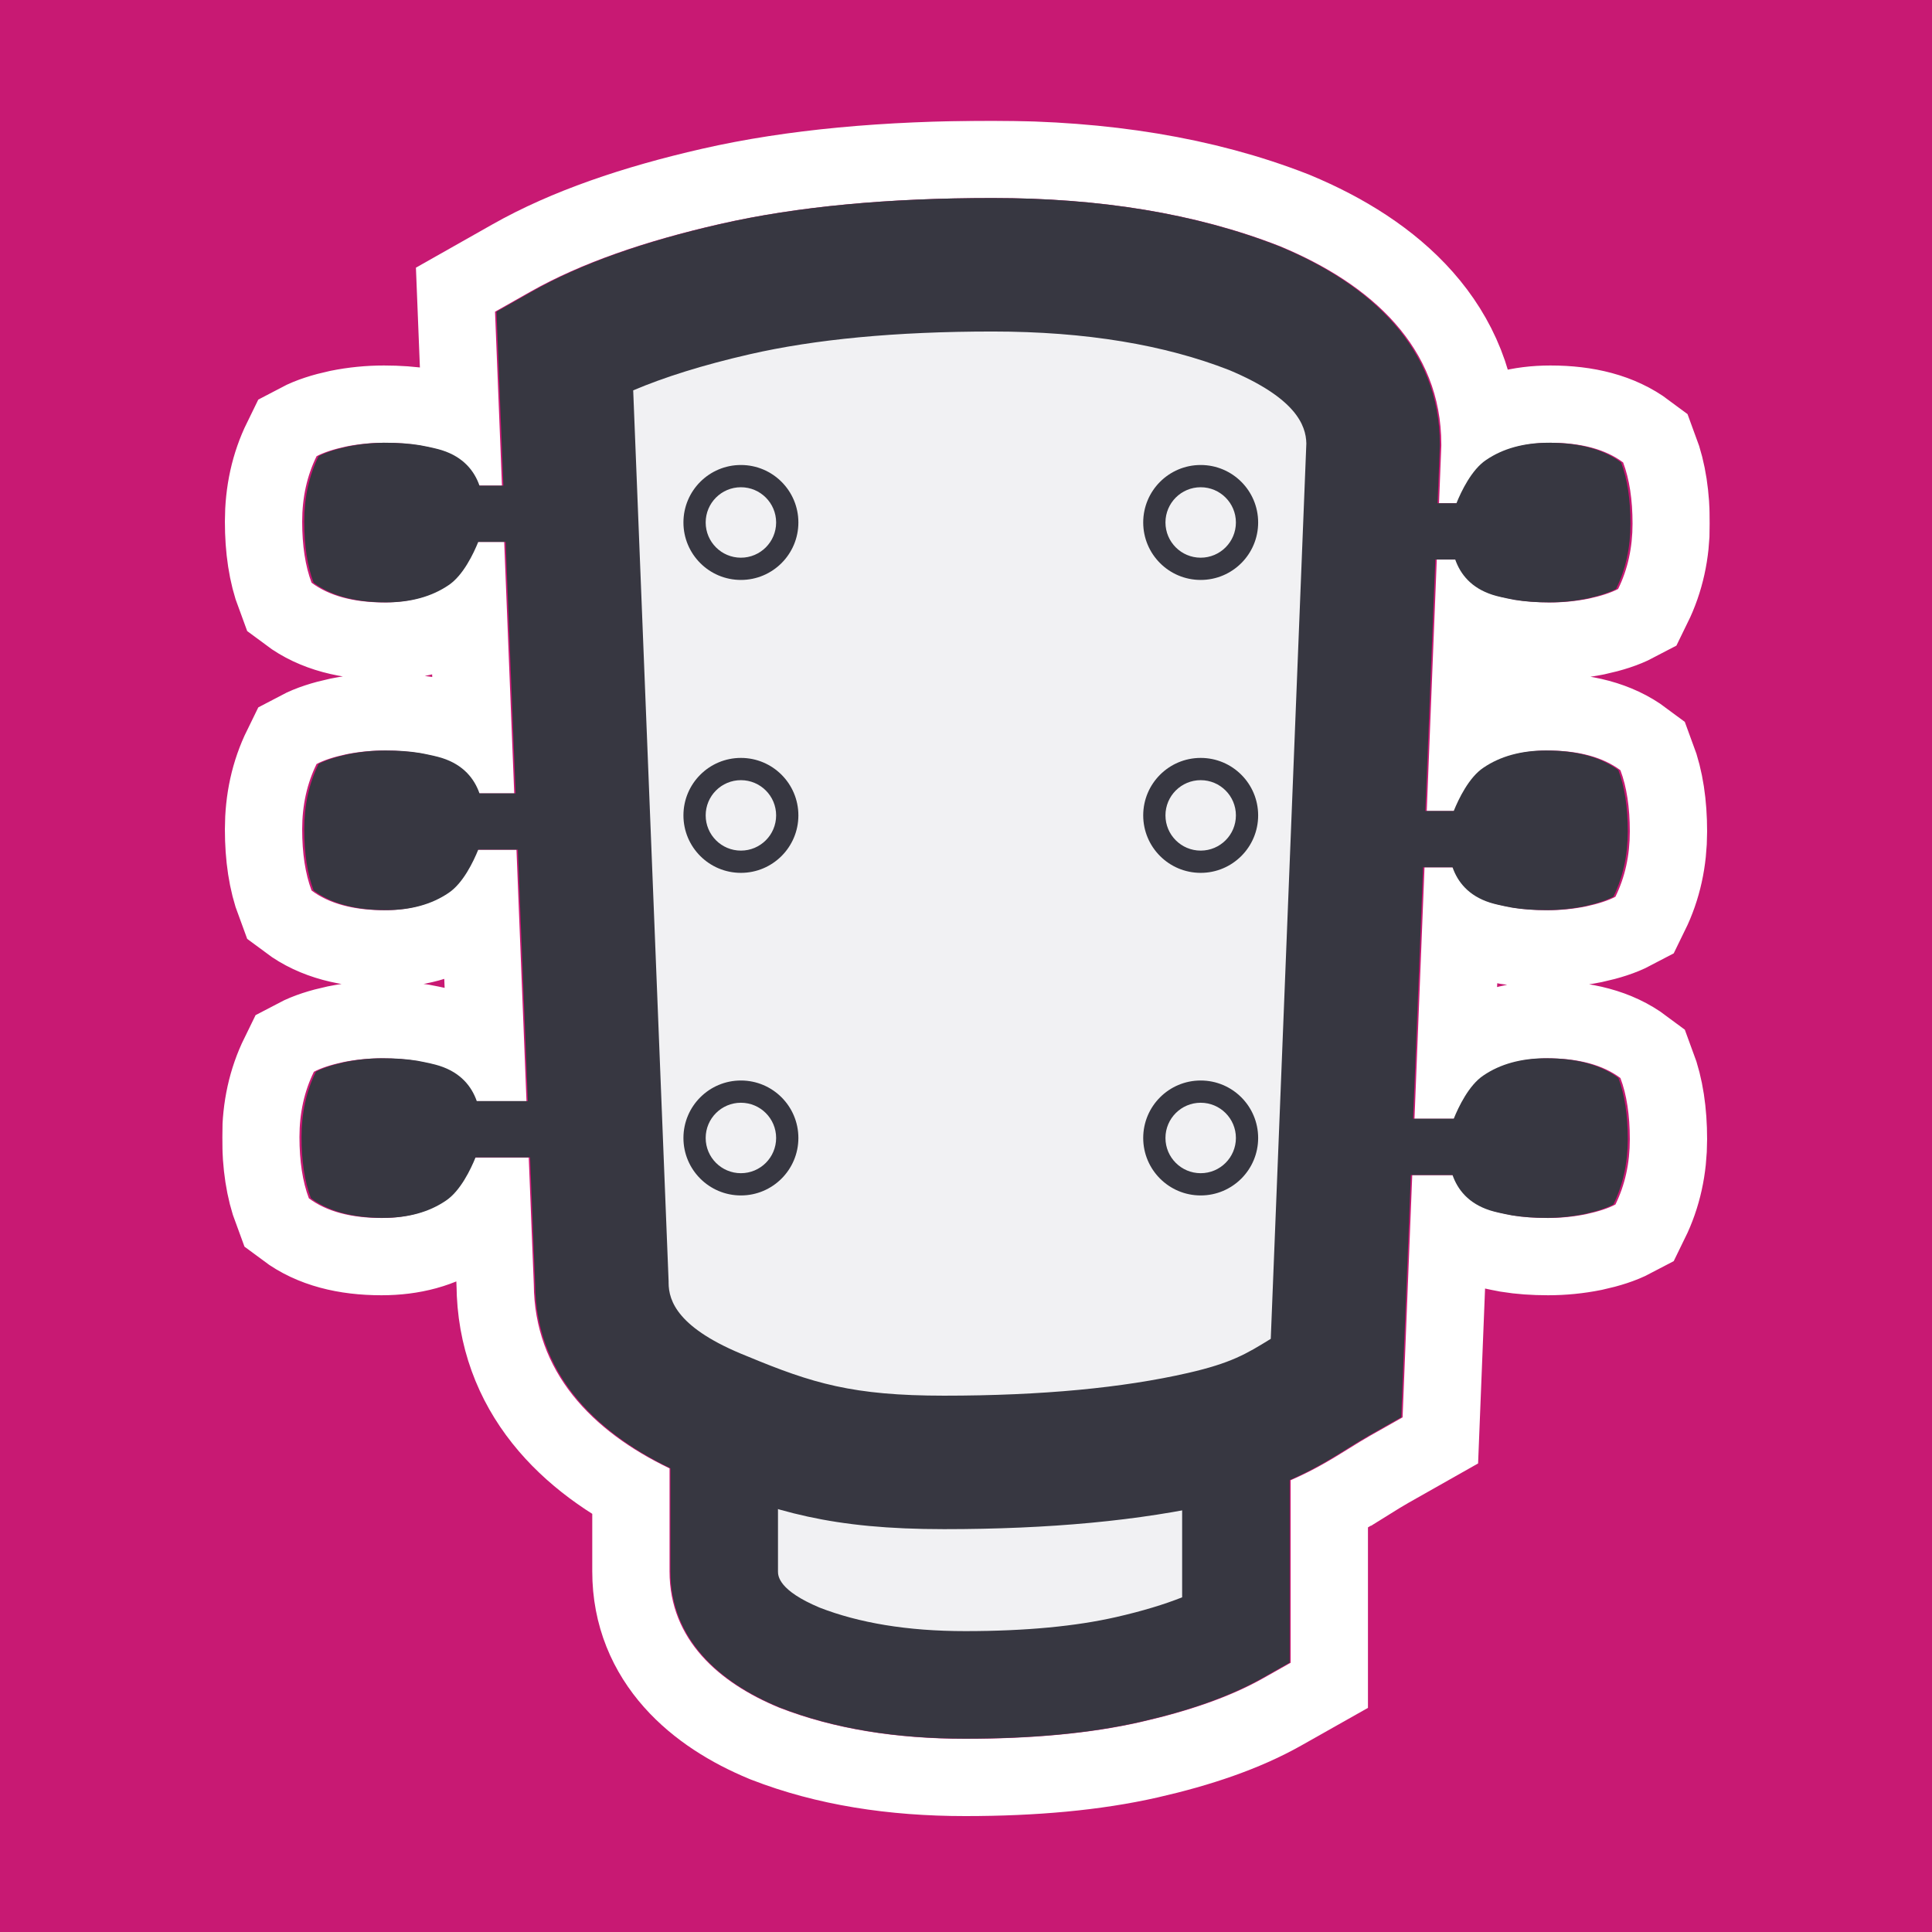
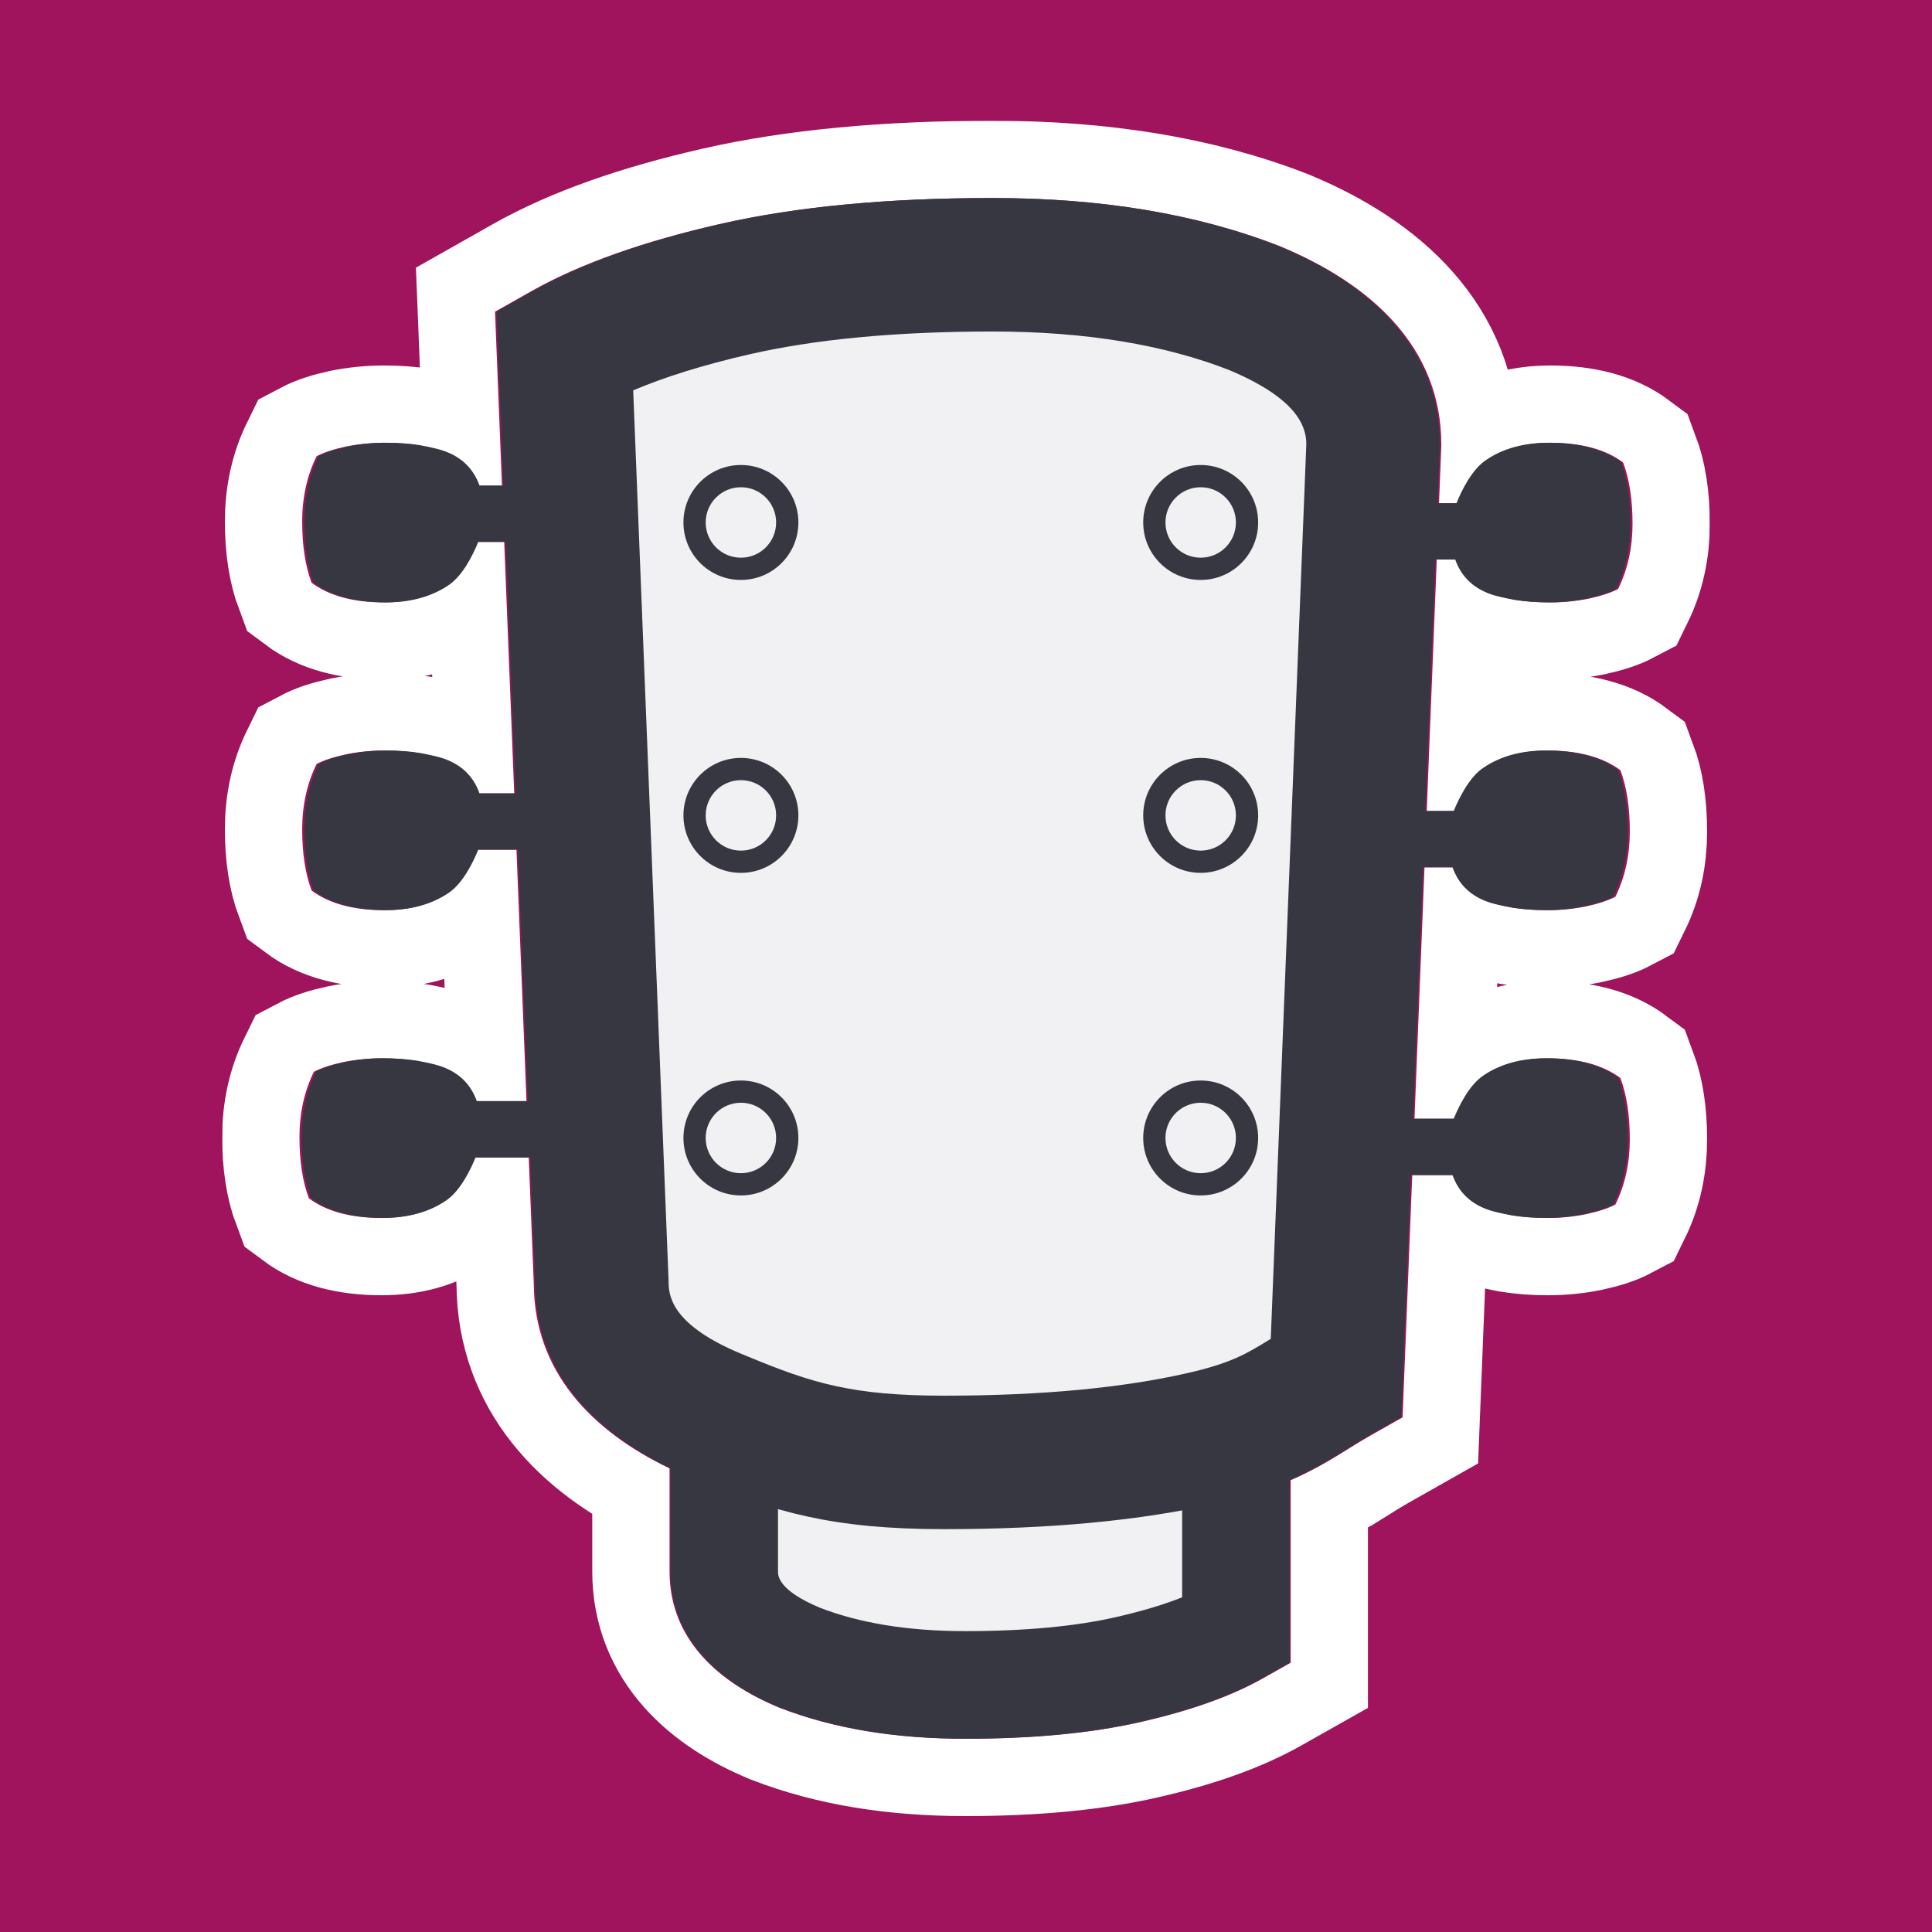
<svg xmlns="http://www.w3.org/2000/svg" width="400" height="400" viewBox="0 0 400 400" fill="none">
  <g id="sik-mark-outer-stroke-primary">
-     <rect width="400" height="400" fill="#C81973" />
+     <rect width="400" height="400" fill="#9f145c" />
    <g id="outer-stroke">
      <mask id="path-1-outside-1" maskUnits="userSpaceOnUse" x="46" y="25" width="308" height="351" fill="black">
        <rect fill="white" x="46" y="25" width="308" height="351" />
        <path d="M148.939 46.398C165.01 42.731 183.931 41 205.498 41C227.67 41 247.571 44.171 264.88 50.928L265.023 50.984L265.165 51.043C283.894 58.836 298.409 71.903 298.409 92.036V92.31L297.935 104.193H301.857C302.839 101.773 304.996 97.234 308.029 95.229C311.532 92.857 315.857 91.671 321.003 91.671C327.404 91.671 332.421 93.03 336.054 95.746C337.351 99.196 338 103.421 338 108.423C338 113.382 337.005 117.888 335.016 121.941C333.545 122.717 331.513 123.385 328.918 123.946C326.323 124.463 323.706 124.722 321.068 124.722C318.43 124.722 316.051 124.55 313.932 124.205C311.856 123.817 310.342 123.472 309.391 123.17C304.905 121.747 302.663 118.865 301.603 115.849H297.47L295.395 167.916H301.295C302.277 165.496 304.434 160.957 307.467 158.952C310.97 156.58 315.295 155.395 320.441 155.395C326.842 155.395 331.859 156.753 335.492 159.469C336.789 162.919 337.438 167.145 337.438 172.146C337.438 177.105 336.443 181.611 334.454 185.664C332.983 186.44 330.951 187.109 328.356 187.669C325.761 188.187 323.144 188.445 320.506 188.445C317.868 188.445 315.489 188.273 313.37 187.928C311.294 187.54 309.78 187.195 308.829 186.893C304.343 185.47 302.101 182.588 301.041 179.573H294.93L292.855 231.639H301.295C302.277 229.219 304.434 224.681 307.467 222.675C310.97 220.304 315.295 219.118 320.441 219.118C326.842 219.118 331.859 220.476 335.492 223.193C336.789 226.642 337.438 230.868 337.438 235.87C337.438 240.828 336.443 245.334 334.454 249.387C332.983 250.163 330.951 250.832 328.356 251.392C325.761 251.91 323.144 252.169 320.506 252.169C317.868 252.169 315.489 251.996 313.37 251.651C311.294 251.263 309.78 250.918 308.829 250.616C304.343 249.193 302.101 246.311 301.041 243.296H292.39L290.391 293.45L283.688 297.242C282.224 298.071 280.787 298.965 279.29 299.897L279.289 299.897C275.913 301.998 272.229 304.291 267.221 306.458V344.255L261.556 347.452C254.691 351.328 246.089 354.271 236.159 356.532C225.761 358.898 213.596 360 199.828 360C185.573 360 172.669 357.967 161.373 353.567L161.258 353.523L161.144 353.475C148.911 348.397 138.621 339.512 138.621 325.363V304.017C122.517 296.282 110.645 284.026 110.515 265.888L109.469 239.647H98.143C97.161 242.067 95.004 246.606 91.971 248.611C88.468 250.983 84.143 252.169 78.997 252.169C72.596 252.169 67.579 250.81 63.946 248.094C62.649 244.644 62 240.419 62 235.417C62 230.458 62.995 225.952 64.984 221.899C66.455 221.123 68.487 220.455 71.082 219.894C73.677 219.377 76.294 219.118 78.932 219.118C81.57 219.118 83.949 219.29 86.068 219.635C88.144 220.023 89.657 220.368 90.609 220.67C95.095 222.093 97.337 224.975 98.397 227.991H109.004L106.929 175.924H98.705C97.723 178.344 95.566 182.883 92.533 184.888C89.03 187.26 84.705 188.445 79.559 188.445C73.158 188.445 68.141 187.087 64.508 184.371C63.211 180.921 62.562 176.695 62.562 171.694C62.562 166.735 63.557 162.229 65.546 158.176C67.017 157.4 69.049 156.731 71.644 156.171C74.239 155.653 76.856 155.395 79.494 155.395C82.132 155.395 84.511 155.567 86.63 155.912C88.706 156.3 90.219 156.645 91.171 156.947C95.657 158.37 97.899 161.252 98.959 164.268H106.464L104.389 112.201H98.705C97.723 114.621 95.566 119.159 92.533 121.165C89.03 123.536 84.705 124.722 79.559 124.722C73.158 124.722 68.141 123.364 64.508 120.647C63.211 117.198 62.562 112.972 62.562 107.97C62.562 103.012 63.557 98.506 65.546 94.453C67.017 93.677 69.049 93.008 71.644 92.448C74.239 91.93 76.856 91.671 79.494 91.671C82.132 91.671 84.511 91.844 86.63 92.189C88.706 92.577 90.219 92.922 91.171 93.224C95.657 94.647 97.899 97.529 98.959 100.544H103.924L102.489 64.535L109.834 60.38C120.246 54.489 133.45 49.931 148.939 46.398Z" />
      </mask>
      <path d="M148.939 46.398C165.01 42.731 183.931 41 205.498 41C227.67 41 247.571 44.171 264.88 50.928L265.023 50.984L265.165 51.043C283.894 58.836 298.409 71.903 298.409 92.036V92.31L297.935 104.193H301.857C302.839 101.773 304.996 97.234 308.029 95.229C311.532 92.857 315.857 91.671 321.003 91.671C327.404 91.671 332.421 93.03 336.054 95.746C337.351 99.196 338 103.421 338 108.423C338 113.382 337.005 117.888 335.016 121.941C333.545 122.717 331.513 123.385 328.918 123.946C326.323 124.463 323.706 124.722 321.068 124.722C318.43 124.722 316.051 124.55 313.932 124.205C311.856 123.817 310.342 123.472 309.391 123.17C304.905 121.747 302.663 118.865 301.603 115.849H297.47L295.395 167.916H301.295C302.277 165.496 304.434 160.957 307.467 158.952C310.97 156.58 315.295 155.395 320.441 155.395C326.842 155.395 331.859 156.753 335.492 159.469C336.789 162.919 337.438 167.145 337.438 172.146C337.438 177.105 336.443 181.611 334.454 185.664C332.983 186.44 330.951 187.109 328.356 187.669C325.761 188.187 323.144 188.445 320.506 188.445C317.868 188.445 315.489 188.273 313.37 187.928C311.294 187.54 309.78 187.195 308.829 186.893C304.343 185.47 302.101 182.588 301.041 179.573H294.93L292.855 231.639H301.295C302.277 229.219 304.434 224.681 307.467 222.675C310.97 220.304 315.295 219.118 320.441 219.118C326.842 219.118 331.859 220.476 335.492 223.193C336.789 226.642 337.438 230.868 337.438 235.87C337.438 240.828 336.443 245.334 334.454 249.387C332.983 250.163 330.951 250.832 328.356 251.392C325.761 251.91 323.144 252.169 320.506 252.169C317.868 252.169 315.489 251.996 313.37 251.651C311.294 251.263 309.78 250.918 308.829 250.616C304.343 249.193 302.101 246.311 301.041 243.296H292.39L290.391 293.45L283.688 297.242C282.224 298.071 280.787 298.965 279.29 299.897L279.289 299.897C275.913 301.998 272.229 304.291 267.221 306.458V344.255L261.556 347.452C254.691 351.328 246.089 354.271 236.159 356.532C225.761 358.898 213.596 360 199.828 360C185.573 360 172.669 357.967 161.373 353.567L161.258 353.523L161.144 353.475C148.911 348.397 138.621 339.512 138.621 325.363V304.017C122.517 296.282 110.645 284.026 110.515 265.888L109.469 239.647H98.143C97.161 242.067 95.004 246.606 91.971 248.611C88.468 250.983 84.143 252.169 78.997 252.169C72.596 252.169 67.579 250.81 63.946 248.094C62.649 244.644 62 240.419 62 235.417C62 230.458 62.995 225.952 64.984 221.899C66.455 221.123 68.487 220.455 71.082 219.894C73.677 219.377 76.294 219.118 78.932 219.118C81.57 219.118 83.949 219.29 86.068 219.635C88.144 220.023 89.657 220.368 90.609 220.67C95.095 222.093 97.337 224.975 98.397 227.991H109.004L106.929 175.924H98.705C97.723 178.344 95.566 182.883 92.533 184.888C89.03 187.26 84.705 188.445 79.559 188.445C73.158 188.445 68.141 187.087 64.508 184.371C63.211 180.921 62.562 176.695 62.562 171.694C62.562 166.735 63.557 162.229 65.546 158.176C67.017 157.4 69.049 156.731 71.644 156.171C74.239 155.653 76.856 155.395 79.494 155.395C82.132 155.395 84.511 155.567 86.63 155.912C88.706 156.3 90.219 156.645 91.171 156.947C95.657 158.37 97.899 161.252 98.959 164.268H106.464L104.389 112.201H98.705C97.723 114.621 95.566 119.159 92.533 121.165C89.03 123.536 84.705 124.722 79.559 124.722C73.158 124.722 68.141 123.364 64.508 120.647C63.211 117.198 62.562 112.972 62.562 107.97C62.562 103.012 63.557 98.506 65.546 94.453C67.017 93.677 69.049 93.008 71.644 92.448C74.239 91.93 76.856 91.671 79.494 91.671C82.132 91.671 84.511 91.844 86.63 92.189C88.706 92.577 90.219 92.922 91.171 93.224C95.657 94.647 97.899 97.529 98.959 100.544H103.924L102.489 64.535L109.834 60.38C120.246 54.489 133.45 49.931 148.939 46.398Z" stroke="white" stroke-width="32" mask="url(#path-1-outside-1)" />
    </g>
    <g id="Guitar head">
      <path id="neck-fill" d="M149.943 325.335L149.943 203.333C155.506 200.184 162.943 197.546 172.255 195.42C181.567 193.295 192.875 192.232 206.177 192.232C219.48 192.232 230.788 194.161 240.1 198.019C250.621 202.192 255.882 208.097 255.882 215.734L255.882 337.735C250.319 340.885 242.881 343.522 233.569 345.648C224.257 347.774 213.01 348.837 199.828 348.837C186.646 348.837 175.218 346.947 165.543 343.168C155.143 338.838 149.943 332.893 149.943 325.335Z" fill="#F1F1F3" />
      <path id="neck-stroke" fill-rule="evenodd" clip-rule="evenodd" d="M199.828 337.706C212.467 337.706 222.834 336.682 231.092 334.796C236.566 333.547 241.085 332.163 244.75 330.707L244.75 215.734C244.75 214.78 244.667 211.805 235.996 208.366L235.917 208.335L235.839 208.302C228.235 205.152 218.462 203.363 206.177 203.363C193.409 203.363 182.985 204.389 174.733 206.273C169.259 207.522 164.739 208.906 161.074 210.362L161.074 325.335C161.074 326.299 161.215 329.283 169.709 332.845C177.777 335.976 187.733 337.706 199.828 337.706ZM236.047 356.501C225.681 358.867 213.554 359.969 199.828 359.968C185.618 359.968 172.754 357.936 161.493 353.537L161.378 353.492L161.265 353.444C149.069 348.367 138.811 339.483 138.811 325.335L138.811 196.844L144.459 193.647C151.303 189.772 159.878 186.828 169.778 184.568C180.15 182.201 192.34 181.1 206.177 181.1C220.465 181.1 233.28 183.16 244.283 187.703C256.62 192.616 267.013 201.445 267.013 215.734L267.013 344.225L261.366 347.422C254.521 351.297 245.946 354.241 236.047 356.501Z" fill="#373741" />
      <path id="head-fill" d="M284.286 92.031L276.609 285.199C267.821 290.186 263.748 294.362 249.038 297.728C234.328 301.094 216.466 302.777 195.451 302.777C174.436 302.777 164.251 299.723 149.54 293.614C132.92 287.007 124.609 277.657 124.609 265.564L116.933 72.396C125.721 67.409 137.47 63.233 152.18 59.867C166.89 56.501 184.657 54.818 205.481 54.818C226.304 54.818 244.358 57.81 259.641 63.794C276.071 70.651 284.286 80.063 284.286 92.031Z" fill="#F1F1F3" />
      <path id="head-stroke" fill-rule="evenodd" clip-rule="evenodd" d="M205.481 68.636C185.333 68.636 168.661 70.271 155.262 73.337C145.48 75.575 137.483 78.106 131.097 80.822L138.428 265.29V265.564C138.428 269.379 140.336 275.085 154.645 280.773L154.743 280.812L154.84 280.852C168.19 286.396 176.572 288.959 195.451 288.959C215.8 288.959 232.564 287.322 245.956 284.258C254.846 282.224 258.02 280.335 263.098 277.192L270.465 91.811C270.389 88.019 268.252 82.393 254.46 76.605C241.175 71.429 224.954 68.636 205.481 68.636ZM149.098 46.397C165.119 42.731 183.981 41 205.481 41C227.584 41 247.423 44.171 264.679 50.927L264.822 50.983L264.963 51.042C283.634 58.834 298.104 71.9 298.104 92.031V92.305L290.111 293.425L283.428 297.217C281.968 298.046 280.536 298.94 279.043 299.872C273.007 303.64 265.979 308.027 252.12 311.198C236.092 314.866 217.131 316.595 195.451 316.595C172.346 316.595 160.359 313.063 144.336 306.415C125.545 298.92 110.937 286.027 110.792 265.866L102.791 64.533L110.113 60.378C120.493 54.488 133.656 49.93 149.098 46.397Z" fill="#373741" />
      <g id="tuning-machine-right">
        <path id="tuning-machine" d="M301.288 115.842H290.219V104.187H301.541C302.52 101.767 304.67 97.229 307.694 95.224C311.186 92.852 315.497 91.666 320.628 91.666C327.009 91.666 332.01 93.025 335.632 95.741C336.925 99.19 337.572 103.415 337.572 108.417C337.572 113.375 336.58 117.88 334.597 121.933C333.131 122.709 331.105 123.377 328.518 123.938C325.931 124.455 323.323 124.714 320.693 124.714C318.063 124.714 315.691 124.541 313.579 124.196C311.509 123.808 310 123.463 309.052 123.162C304.58 121.739 302.344 118.857 301.288 115.842Z" fill="#373741" />
        <path id="tuning-machine_2" d="M300.728 179.559H289.659V167.903H300.981C301.96 165.484 304.11 160.945 307.133 158.94C310.626 156.569 314.937 155.383 320.068 155.383C326.449 155.383 331.45 156.741 335.072 159.458C336.365 162.907 337.012 167.132 337.012 172.133C337.012 177.091 336.02 181.597 334.037 185.65C332.571 186.426 330.545 187.094 327.958 187.655C325.371 188.172 322.763 188.431 320.133 188.431C317.503 188.431 315.131 188.258 313.019 187.913C310.949 187.525 309.44 187.18 308.492 186.878C304.02 185.456 301.784 182.574 300.728 179.559Z" fill="#373741" />
        <path id="tuning-machine_3" d="M300.728 243.276H289.659V231.621H300.981C301.96 229.201 304.11 224.663 307.133 222.658C310.626 220.286 314.937 219.101 320.068 219.101C326.449 219.101 331.45 220.459 335.072 223.175C336.365 226.624 337.012 230.849 337.012 235.851C337.012 240.809 336.02 245.314 334.037 249.367C332.571 250.143 330.545 250.811 327.958 251.372C325.371 251.889 322.763 252.148 320.133 252.148C317.503 252.148 315.131 251.975 313.019 251.631C310.949 251.242 309.44 250.898 308.492 250.596C304.02 249.173 301.784 246.291 300.728 243.276Z" fill="#373741" />
      </g>
      <g id="tuning-machine-left">
        <path id="tuning-machine_4" d="M98.459 239.628C97.48 242.048 95.329 246.586 92.306 248.591C88.814 250.962 84.502 252.148 79.372 252.148C72.991 252.148 67.99 250.79 64.368 248.074C63.075 244.624 62.428 240.399 62.428 235.398C62.428 230.44 63.419 225.934 65.403 221.881C66.868 221.105 68.895 220.437 71.482 219.877C74.069 219.359 76.677 219.101 79.307 219.101C81.937 219.101 84.308 219.273 86.421 219.618C88.49 220.006 89.999 220.351 90.948 220.653C95.42 222.076 97.656 224.958 98.712 227.973H109.78V239.628H98.459Z" fill="#373741" />
        <path id="tuning-machine_5" d="M99.019 175.911C98.04 178.331 95.89 182.869 92.867 184.874C89.374 187.245 85.063 188.431 79.932 188.431C73.551 188.431 68.55 187.073 64.928 184.356C63.635 180.907 62.988 176.682 62.988 171.681C62.988 166.722 63.98 162.217 65.963 158.164C67.429 157.388 69.455 156.72 72.042 156.159C74.629 155.642 77.237 155.383 79.867 155.383C82.497 155.383 84.869 155.556 86.981 155.901C89.051 156.289 90.56 156.634 91.508 156.935C95.98 158.358 98.216 161.24 99.272 164.255H110.341V175.911H99.019Z" fill="#373741" />
        <path id="tuning-machine_6" d="M99.019 112.194C98.04 114.614 95.89 119.152 92.867 121.157C89.374 123.528 85.063 124.714 79.932 124.714C73.551 124.714 68.55 123.356 64.928 120.639C63.635 117.19 62.988 112.965 62.988 107.964C62.988 103.006 63.98 98.5 65.963 94.447C67.429 93.671 69.455 93.003 72.042 92.443C74.629 91.925 77.237 91.666 79.867 91.666C82.497 91.666 84.869 91.839 86.981 92.184C89.051 92.572 90.56 92.917 91.508 93.219C95.98 94.641 98.216 97.523 99.272 100.539H110.341V112.194H99.019Z" fill="#373741" />
      </g>
      <g id="pegs">
        <path id="tuning-peg" fill-rule="evenodd" clip-rule="evenodd" d="M165.296 108.171C165.296 114.743 159.969 120.07 153.397 120.07C146.826 120.07 141.498 114.743 141.498 108.171C141.498 101.6 146.826 96.272 153.397 96.272C159.969 96.272 165.296 101.6 165.296 108.171ZM153.397 115.464C157.425 115.464 160.69 112.199 160.69 108.171C160.69 104.144 157.425 100.879 153.397 100.879C149.369 100.879 146.104 104.144 146.104 108.171C146.104 112.199 149.369 115.464 153.397 115.464Z" fill="#373741" />
        <path id="tuning-peg_2" fill-rule="evenodd" clip-rule="evenodd" d="M165.296 168.817C165.296 175.389 159.969 180.716 153.397 180.716C146.825 180.716 141.498 175.389 141.498 168.817C141.498 162.246 146.825 156.918 153.397 156.918C159.969 156.918 165.296 162.246 165.296 168.817ZM153.397 176.11C157.425 176.11 160.69 172.845 160.69 168.817C160.69 164.79 157.425 161.525 153.397 161.525C149.369 161.525 146.104 164.79 146.104 168.817C146.104 172.845 149.369 176.11 153.397 176.11Z" fill="#373741" />
        <path id="tuning-peg_3" fill-rule="evenodd" clip-rule="evenodd" d="M165.296 235.605C165.296 242.177 159.969 247.504 153.397 247.504C146.825 247.504 141.498 242.177 141.498 235.605C141.498 229.033 146.825 223.706 153.397 223.706C159.969 223.706 165.296 229.033 165.296 235.605ZM153.397 242.898C157.425 242.898 160.69 239.633 160.69 235.605C160.69 231.577 157.425 228.312 153.397 228.312C149.369 228.312 146.104 231.577 146.104 235.605C146.104 239.633 149.369 242.898 153.397 242.898Z" fill="#373741" />
        <path id="tuning-peg_4" fill-rule="evenodd" clip-rule="evenodd" d="M260.487 108.171C260.487 114.743 255.16 120.07 248.589 120.07C242.017 120.07 236.69 114.743 236.69 108.171C236.69 101.6 242.017 96.272 248.589 96.272C255.16 96.272 260.487 101.6 260.487 108.171ZM248.589 115.464C252.616 115.464 255.881 112.199 255.881 108.171C255.881 104.144 252.616 100.879 248.589 100.879C244.561 100.879 241.296 104.144 241.296 108.171C241.296 112.199 244.561 115.464 248.589 115.464Z" fill="#373741" />
        <path id="tuning-peg_5" fill-rule="evenodd" clip-rule="evenodd" d="M260.487 168.817C260.487 175.389 255.16 180.716 248.589 180.716C242.017 180.716 236.69 175.389 236.69 168.817C236.69 162.246 242.017 156.918 248.589 156.918C255.16 156.918 260.487 162.246 260.487 168.817ZM248.589 176.11C252.616 176.11 255.881 172.845 255.881 168.817C255.881 164.79 252.616 161.525 248.589 161.525C244.561 161.525 241.296 164.79 241.296 168.817C241.296 172.845 244.561 176.11 248.589 176.11Z" fill="#373741" />
        <path id="tuning-peg_6" fill-rule="evenodd" clip-rule="evenodd" d="M260.487 235.605C260.487 242.177 255.16 247.504 248.589 247.504C242.017 247.504 236.69 242.177 236.69 235.605C236.69 229.033 242.017 223.706 248.589 223.706C255.16 223.706 260.487 229.033 260.487 235.605ZM248.589 242.898C252.616 242.898 255.881 239.633 255.881 235.605C255.881 231.577 252.616 228.312 248.589 228.312C244.561 228.312 241.296 231.577 241.296 235.605C241.296 239.633 244.561 242.898 248.589 242.898Z" fill="#373741" />
      </g>
    </g>
  </g>
</svg>
